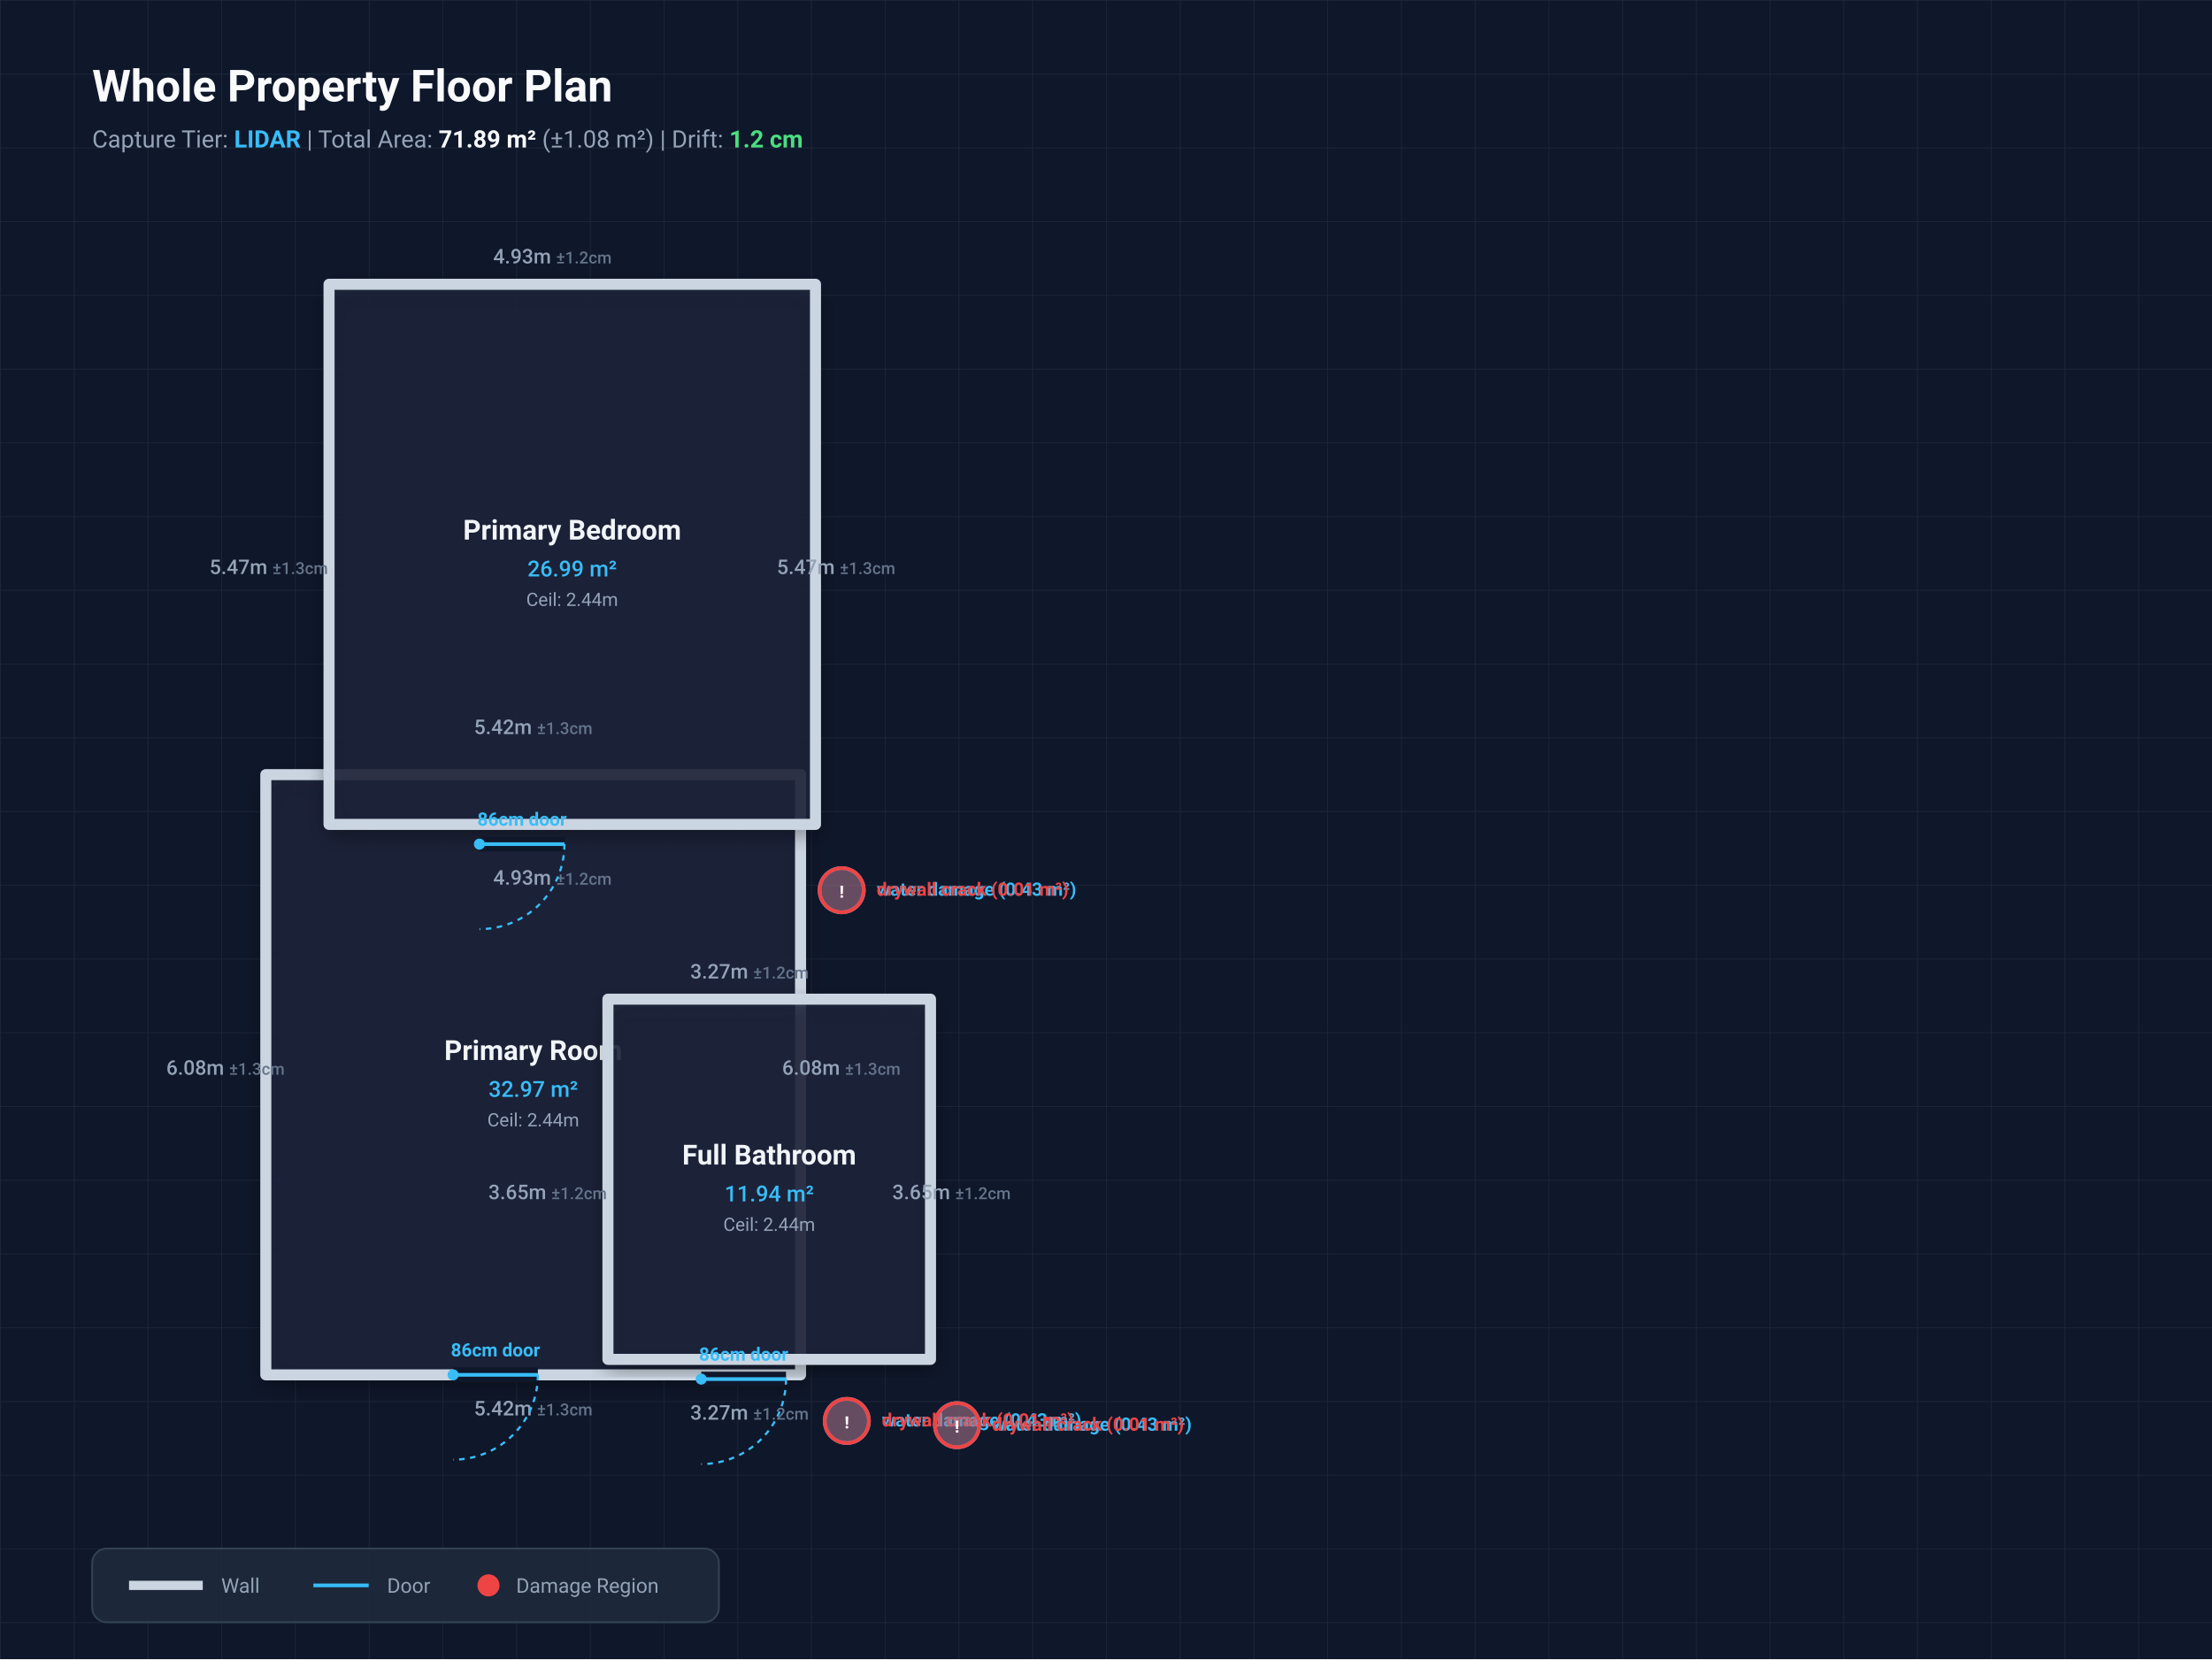
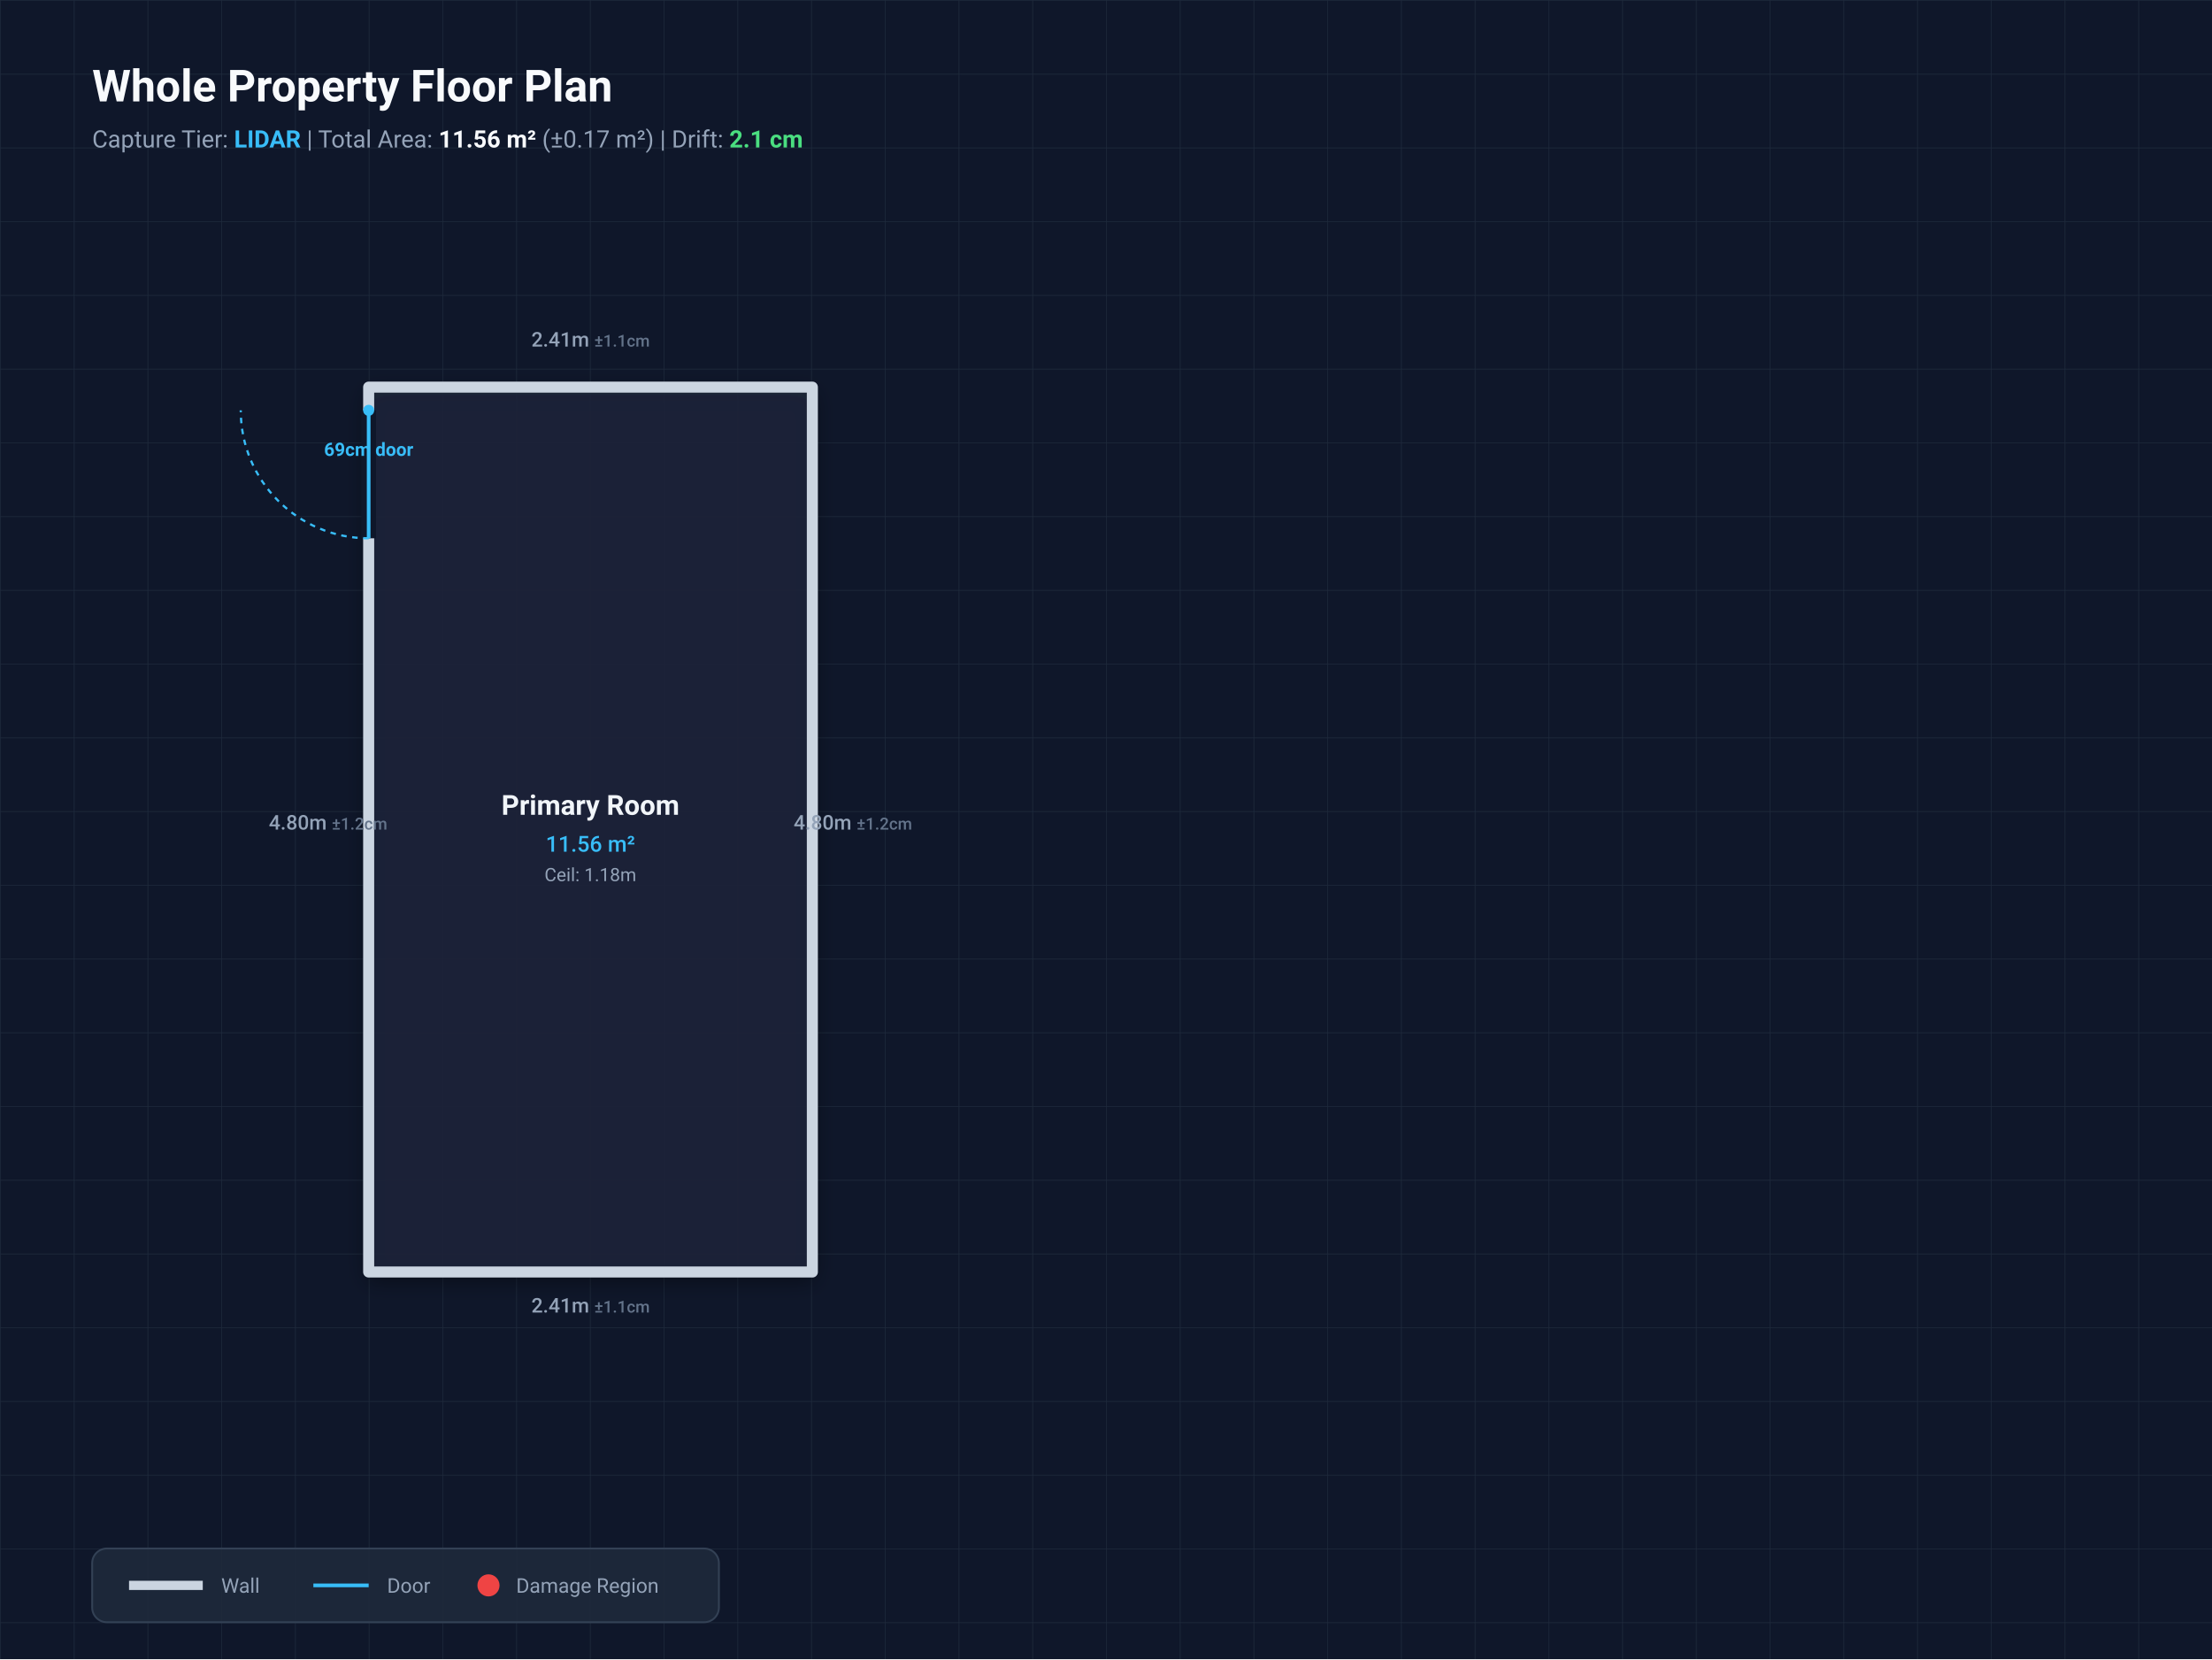
<svg xmlns="http://www.w3.org/2000/svg" viewBox="0 0 1200 900" style="background-color: #0f172a; font-family: -apple-system, BlinkMacSystemFont, 'Segoe UI', Roboto, sans-serif;">
  <defs>
    <pattern id="grid" width="40" height="40" patternUnits="userSpaceOnUse">
      <path d="M 40 0 L 0 0 0 40" fill="none" stroke="#1e293b" stroke-width="0.75" />
    </pattern>
    <filter id="shadow" x="-5%" y="-5%" width="110%" height="110%">
      <feDropShadow dx="0" dy="4" stdDeviation="6" flood-color="#000" flood-opacity="0.5" />
    </filter>
  </defs>
  <rect width="100%" height="100%" fill="#0f172a" />
  <rect width="100%" height="100%" fill="url(#grid)" />
  <g id="header">
    <text x="50" y="55" fill="#f8fafc" font-size="24" font-weight="700">Whole Property Floor Plan</text>
-     <text x="50" y="80" fill="#94a3b8" font-size="13">Capture Tier: <tspan fill="#38bdf8" font-weight="600">LIDAR</tspan> | Total Area: <tspan fill="#f8fafc" font-weight="600">71.89 m²</tspan> (±1.08 m²) | Drift: <tspan fill="#4ade80" font-weight="600">1.2 cm</tspan>
+     <text x="50" y="80" fill="#94a3b8" font-size="13">Capture Tier: <tspan fill="#38bdf8" font-weight="600">LIDAR</tspan> | Total Area: <tspan fill="#f8fafc" font-weight="600">11.56 m²</tspan> (±0.17 m²) | Drift: <tspan fill="#4ade80" font-weight="600">2.1 cm</tspan>
    </text>
  </g>
  <g id="room_room_c00a170fe1">
-     <polygon points="144.2,745.8 434.3,745.8 434.3,420.2 144.2,420.2 144.2,745.8" fill="#1e293b" fill-opacity="0.85" stroke="#334155" stroke-width="1.5" filter="url(#shadow)" />
-     <polygon points="144.2,745.8 434.3,745.8 434.3,420.2 144.2,420.2 144.2,745.8" fill="none" stroke="#cbd5e1" stroke-width="6" stroke-linejoin="round" stroke-linecap="round" />
-     <text x="289.3" y="575.0" fill="#f1f5f9" font-size="15" font-weight="600" text-anchor="middle">Primary Room</text>
-     <text x="289.3" y="595.0" fill="#38bdf8" font-size="12" font-weight="500" text-anchor="middle">32.97 m²</text>
-     <text x="289.3" y="611.0" fill="#94a3b8" font-size="10" text-anchor="middle">Ceil: 2.44m</text>
+     <polygon points="200.0,690.0 440.7,690.0 440.7,210.0 200.0,210.0 200.0,690.0" fill="#1e293b" fill-opacity="0.85" stroke="#334155" stroke-width="1.5" filter="url(#shadow)" />
+     <polygon points="200.0,690.0 440.7,690.0 440.7,210.0 200.0,210.0 200.0,690.0" fill="none" stroke="#cbd5e1" stroke-width="6" stroke-linejoin="round" stroke-linecap="round" />
+     <text x="320.3" y="442.0" fill="#f1f5f9" font-size="15" font-weight="600" text-anchor="middle">Primary Room</text>
+     <text x="320.3" y="462.0" fill="#38bdf8" font-size="12" font-weight="500" text-anchor="middle">11.56 m²</text>
+     <text x="320.3" y="478.0" fill="#94a3b8" font-size="10" text-anchor="middle">Ceil: 1.18m</text>
  </g>
-   <g id="room_room_suite">
-     <polygon points="178.5,447.2 442.4,447.2 442.4,154.2 178.5,154.2 178.5,447.2" fill="#1e293b" fill-opacity="0.85" stroke="#334155" stroke-width="1.5" filter="url(#shadow)" />
-     <polygon points="178.5,447.2 442.4,447.2 442.4,154.2 178.5,154.2 178.5,447.2" fill="none" stroke="#cbd5e1" stroke-width="6" stroke-linejoin="round" stroke-linecap="round" />
-     <text x="310.4" y="292.7" fill="#f1f5f9" font-size="15" font-weight="600" text-anchor="middle">Primary Bedroom</text>
-     <text x="310.4" y="312.7" fill="#38bdf8" font-size="12" font-weight="500" text-anchor="middle">26.99 m²</text>
-     <text x="310.4" y="328.7" fill="#94a3b8" font-size="10" text-anchor="middle">Ceil: 2.44m</text>
-   </g>
-   <g id="room_room_bath">
-     <polygon points="329.8,737.4 504.8,737.4 504.8,542.0 329.8,542.0 329.8,737.4" fill="#1e293b" fill-opacity="0.85" stroke="#334155" stroke-width="1.5" filter="url(#shadow)" />
-     <polygon points="329.8,737.4 504.8,737.4 504.8,542.0 329.8,542.0 329.8,737.4" fill="none" stroke="#cbd5e1" stroke-width="6" stroke-linejoin="round" stroke-linecap="round" />
-     <text x="417.3" y="631.7" fill="#f1f5f9" font-size="15" font-weight="600" text-anchor="middle">Full Bathroom</text>
-     <text x="417.3" y="651.7" fill="#38bdf8" font-size="12" font-weight="500" text-anchor="middle">11.94 m²</text>
-     <text x="417.3" y="667.7" fill="#94a3b8" font-size="10" text-anchor="middle">Ceil: 2.44m</text>
-   </g>
-   <text x="289.3" y="767.8" fill="#94a3b8" font-size="11" font-weight="500" text-anchor="middle">
-                   5.42m <tspan fill="#64748b" font-size="9">±1.3cm</tspan>
+   <text x="320.4" y="712.0" fill="#94a3b8" font-size="11" font-weight="500" text-anchor="middle">
+                   2.41m <tspan fill="#64748b" font-size="9">±1.1cm</tspan>
  </text>
-   <line x1="245.8" y1="745.8" x2="291.8" y2="745.8" stroke="#0f172a" stroke-width="8" stroke-linecap="butt" />
-   <line x1="245.8" y1="745.8" x2="291.8" y2="745.8" stroke="#38bdf8" stroke-width="2" />
-   <circle cx="245.8" cy="745.8" r="3" fill="#38bdf8" />
-   <path d="M 291.8 745.8 A 46.0 46.0 0 0 1 245.8 791.8" fill="none" stroke="#38bdf8" stroke-width="1.2" stroke-dasharray="3,3" />
-   <text x="268.8" y="735.8" fill="#38bdf8" font-size="10" font-weight="600" text-anchor="middle">86cm door</text>
-   <text x="456.4" y="583.0" fill="#94a3b8" font-size="11" font-weight="500" text-anchor="middle">
-                   6.08m <tspan fill="#64748b" font-size="9">±1.3cm</tspan>
+   <text x="462.7" y="450.0" fill="#94a3b8" font-size="11" font-weight="500" text-anchor="middle">
+                   4.80m <tspan fill="#64748b" font-size="9">±1.2cm</tspan>
  </text>
-   <g id="damage_dmg_room_c00a170fe1_W2_East_water_01">
-     <circle cx="459.4" cy="770.8" r="12" fill="#38bdf8" fill-opacity="0.35" stroke="#38bdf8" stroke-width="2" />
-     <text x="459.4" y="774.8" fill="#ffffff" font-size="9" font-weight="700" text-anchor="middle">!</text>
-     <text x="478.4" y="773.8" fill="#38bdf8" font-size="10" font-weight="600">water damage (0.43 m²)</text>
-   </g>
-   <g id="damage_dmg_room_c00a170fe1_W2_East_crack_01">
-     <circle cx="459.4" cy="770.8" r="12" fill="#ef4444" fill-opacity="0.35" stroke="#ef4444" stroke-width="2" />
-     <text x="459.4" y="774.8" fill="#ffffff" font-size="9" font-weight="700" text-anchor="middle">!</text>
-     <text x="478.4" y="773.8" fill="#ef4444" font-size="10" font-weight="600">drywall crack (0.01 m²)</text>
-   </g>
-   <text x="289.3" y="398.2" fill="#94a3b8" font-size="11" font-weight="500" text-anchor="middle">
-                   5.42m <tspan fill="#64748b" font-size="9">±1.3cm</tspan>
+   <text x="320.4" y="188.0" fill="#94a3b8" font-size="11" font-weight="500" text-anchor="middle">
+                   2.41m <tspan fill="#64748b" font-size="9">±1.1cm</tspan>
  </text>
-   <text x="122.3" y="583.0" fill="#94a3b8" font-size="11" font-weight="500" text-anchor="middle">
-                   6.08m <tspan fill="#64748b" font-size="9">±1.3cm</tspan>
+   <text x="178.0" y="450.0" fill="#94a3b8" font-size="11" font-weight="500" text-anchor="middle">
+                   4.80m <tspan fill="#64748b" font-size="9">±1.2cm</tspan>
  </text>
-   <text x="299.7" y="479.9" fill="#94a3b8" font-size="11" font-weight="500" text-anchor="middle">
-                   4.93m <tspan fill="#64748b" font-size="9">±1.2cm</tspan>
-   </text>
-   <line x1="260.1" y1="457.9" x2="306.2" y2="457.9" stroke="#0f172a" stroke-width="8" stroke-linecap="butt" />
-   <line x1="260.1" y1="457.9" x2="306.2" y2="457.9" stroke="#38bdf8" stroke-width="2" />
-   <circle cx="260.1" cy="457.9" r="3" fill="#38bdf8" />
-   <path d="M 306.2 457.9 A 46.0 46.0 0 0 1 260.1 504.0" fill="none" stroke="#38bdf8" stroke-width="1.2" stroke-dasharray="3,3" />
-   <text x="283.2" y="447.9" fill="#38bdf8" font-size="10" font-weight="600" text-anchor="middle">86cm door</text>
-   <text x="453.6" y="311.4" fill="#94a3b8" font-size="11" font-weight="500" text-anchor="middle">
-                   5.47m <tspan fill="#64748b" font-size="9">±1.3cm</tspan>
-   </text>
-   <g id="damage_dmg_room_suite_W2_East_water_01">
-     <circle cx="456.6" cy="482.9" r="12" fill="#38bdf8" fill-opacity="0.35" stroke="#38bdf8" stroke-width="2" />
-     <text x="456.6" y="486.9" fill="#ffffff" font-size="9" font-weight="700" text-anchor="middle">!</text>
-     <text x="475.6" y="485.9" fill="#38bdf8" font-size="10" font-weight="600">water damage (0.43 m²)</text>
-   </g>
-   <g id="damage_dmg_room_suite_W2_East_crack_01">
-     <circle cx="456.6" cy="482.9" r="12" fill="#ef4444" fill-opacity="0.35" stroke="#ef4444" stroke-width="2" />
-     <text x="456.6" y="486.9" fill="#ffffff" font-size="9" font-weight="700" text-anchor="middle">!</text>
-     <text x="475.6" y="485.9" fill="#ef4444" font-size="10" font-weight="600">drywall crack (0.01 m²)</text>
-   </g>
-   <text x="299.7" y="142.9" fill="#94a3b8" font-size="11" font-weight="500" text-anchor="middle">
-                   4.93m <tspan fill="#64748b" font-size="9">±1.2cm</tspan>
-   </text>
-   <text x="145.8" y="311.4" fill="#94a3b8" font-size="11" font-weight="500" text-anchor="middle">
-                   5.47m <tspan fill="#64748b" font-size="9">±1.3cm</tspan>
-   </text>
-   <text x="406.6" y="770.1" fill="#94a3b8" font-size="11" font-weight="500" text-anchor="middle">
-                   3.27m <tspan fill="#64748b" font-size="9">±1.2cm</tspan>
-   </text>
-   <line x1="380.4" y1="748.1" x2="426.4" y2="748.1" stroke="#0f172a" stroke-width="8" stroke-linecap="butt" />
-   <line x1="380.4" y1="748.1" x2="426.4" y2="748.1" stroke="#38bdf8" stroke-width="2" />
-   <circle cx="380.4" cy="748.1" r="3" fill="#38bdf8" />
-   <path d="M 426.4 748.1 A 46.0 46.0 0 0 1 380.4 794.2" fill="none" stroke="#38bdf8" stroke-width="1.2" stroke-dasharray="3,3" />
-   <text x="403.4" y="738.1" fill="#38bdf8" font-size="10" font-weight="600" text-anchor="middle">86cm door</text>
-   <text x="516.2" y="650.5" fill="#94a3b8" font-size="11" font-weight="500" text-anchor="middle">
-                   3.65m <tspan fill="#64748b" font-size="9">±1.2cm</tspan>
-   </text>
-   <g id="damage_dmg_room_bath_W2_East_water_01">
-     <circle cx="519.2" cy="773.1" r="12" fill="#38bdf8" fill-opacity="0.35" stroke="#38bdf8" stroke-width="2" />
-     <text x="519.2" y="777.1" fill="#ffffff" font-size="9" font-weight="700" text-anchor="middle">!</text>
-     <text x="538.2" y="776.1" fill="#38bdf8" font-size="10" font-weight="600">water damage (0.43 m²)</text>
-   </g>
-   <g id="damage_dmg_room_bath_W2_East_crack_01">
-     <circle cx="519.2" cy="773.1" r="12" fill="#ef4444" fill-opacity="0.35" stroke="#ef4444" stroke-width="2" />
-     <text x="519.2" y="777.1" fill="#ffffff" font-size="9" font-weight="700" text-anchor="middle">!</text>
-     <text x="538.2" y="776.1" fill="#ef4444" font-size="10" font-weight="600">drywall crack (0.01 m²)</text>
-   </g>
-   <text x="406.6" y="530.8" fill="#94a3b8" font-size="11" font-weight="500" text-anchor="middle">
-                   3.27m <tspan fill="#64748b" font-size="9">±1.2cm</tspan>
-   </text>
-   <text x="297.1" y="650.5" fill="#94a3b8" font-size="11" font-weight="500" text-anchor="middle">
-                   3.65m <tspan fill="#64748b" font-size="9">±1.2cm</tspan>
-   </text>
+   <line x1="200.0" y1="222.6" x2="200.0" y2="292.0" stroke="#0f172a" stroke-width="8" stroke-linecap="butt" />
+   <line x1="200.0" y1="222.6" x2="200.0" y2="292.0" stroke="#38bdf8" stroke-width="2" />
+   <circle cx="200.0" cy="222.6" r="3" fill="#38bdf8" />
+   <path d="M 200.0 292.0 A 69.4 69.4 0 0 1 130.6 222.6" fill="none" stroke="#38bdf8" stroke-width="1.2" stroke-dasharray="3,3" />
+   <text x="200.0" y="247.3" fill="#38bdf8" font-size="10" font-weight="600" text-anchor="middle">69cm door</text>
  <g id="legend" transform="translate(50, 840)">
    <rect x="0" y="0" width="340" height="40" rx="8" fill="#1e293b" fill-opacity="0.9" stroke="#334155" />
    <line x1="20" y1="20" x2="60" y2="20" stroke="#cbd5e1" stroke-width="5" />
    <text x="70" y="24" fill="#94a3b8" font-size="11">Wall</text>
    <line x1="120" y1="20" x2="150" y2="20" stroke="#38bdf8" stroke-width="2" />
    <text x="160" y="24" fill="#94a3b8" font-size="11">Door</text>
    <circle cx="215" cy="20" r="6" fill="#ef4444" />
    <text x="230" y="24" fill="#94a3b8" font-size="11">Damage Region</text>
  </g>
</svg>
